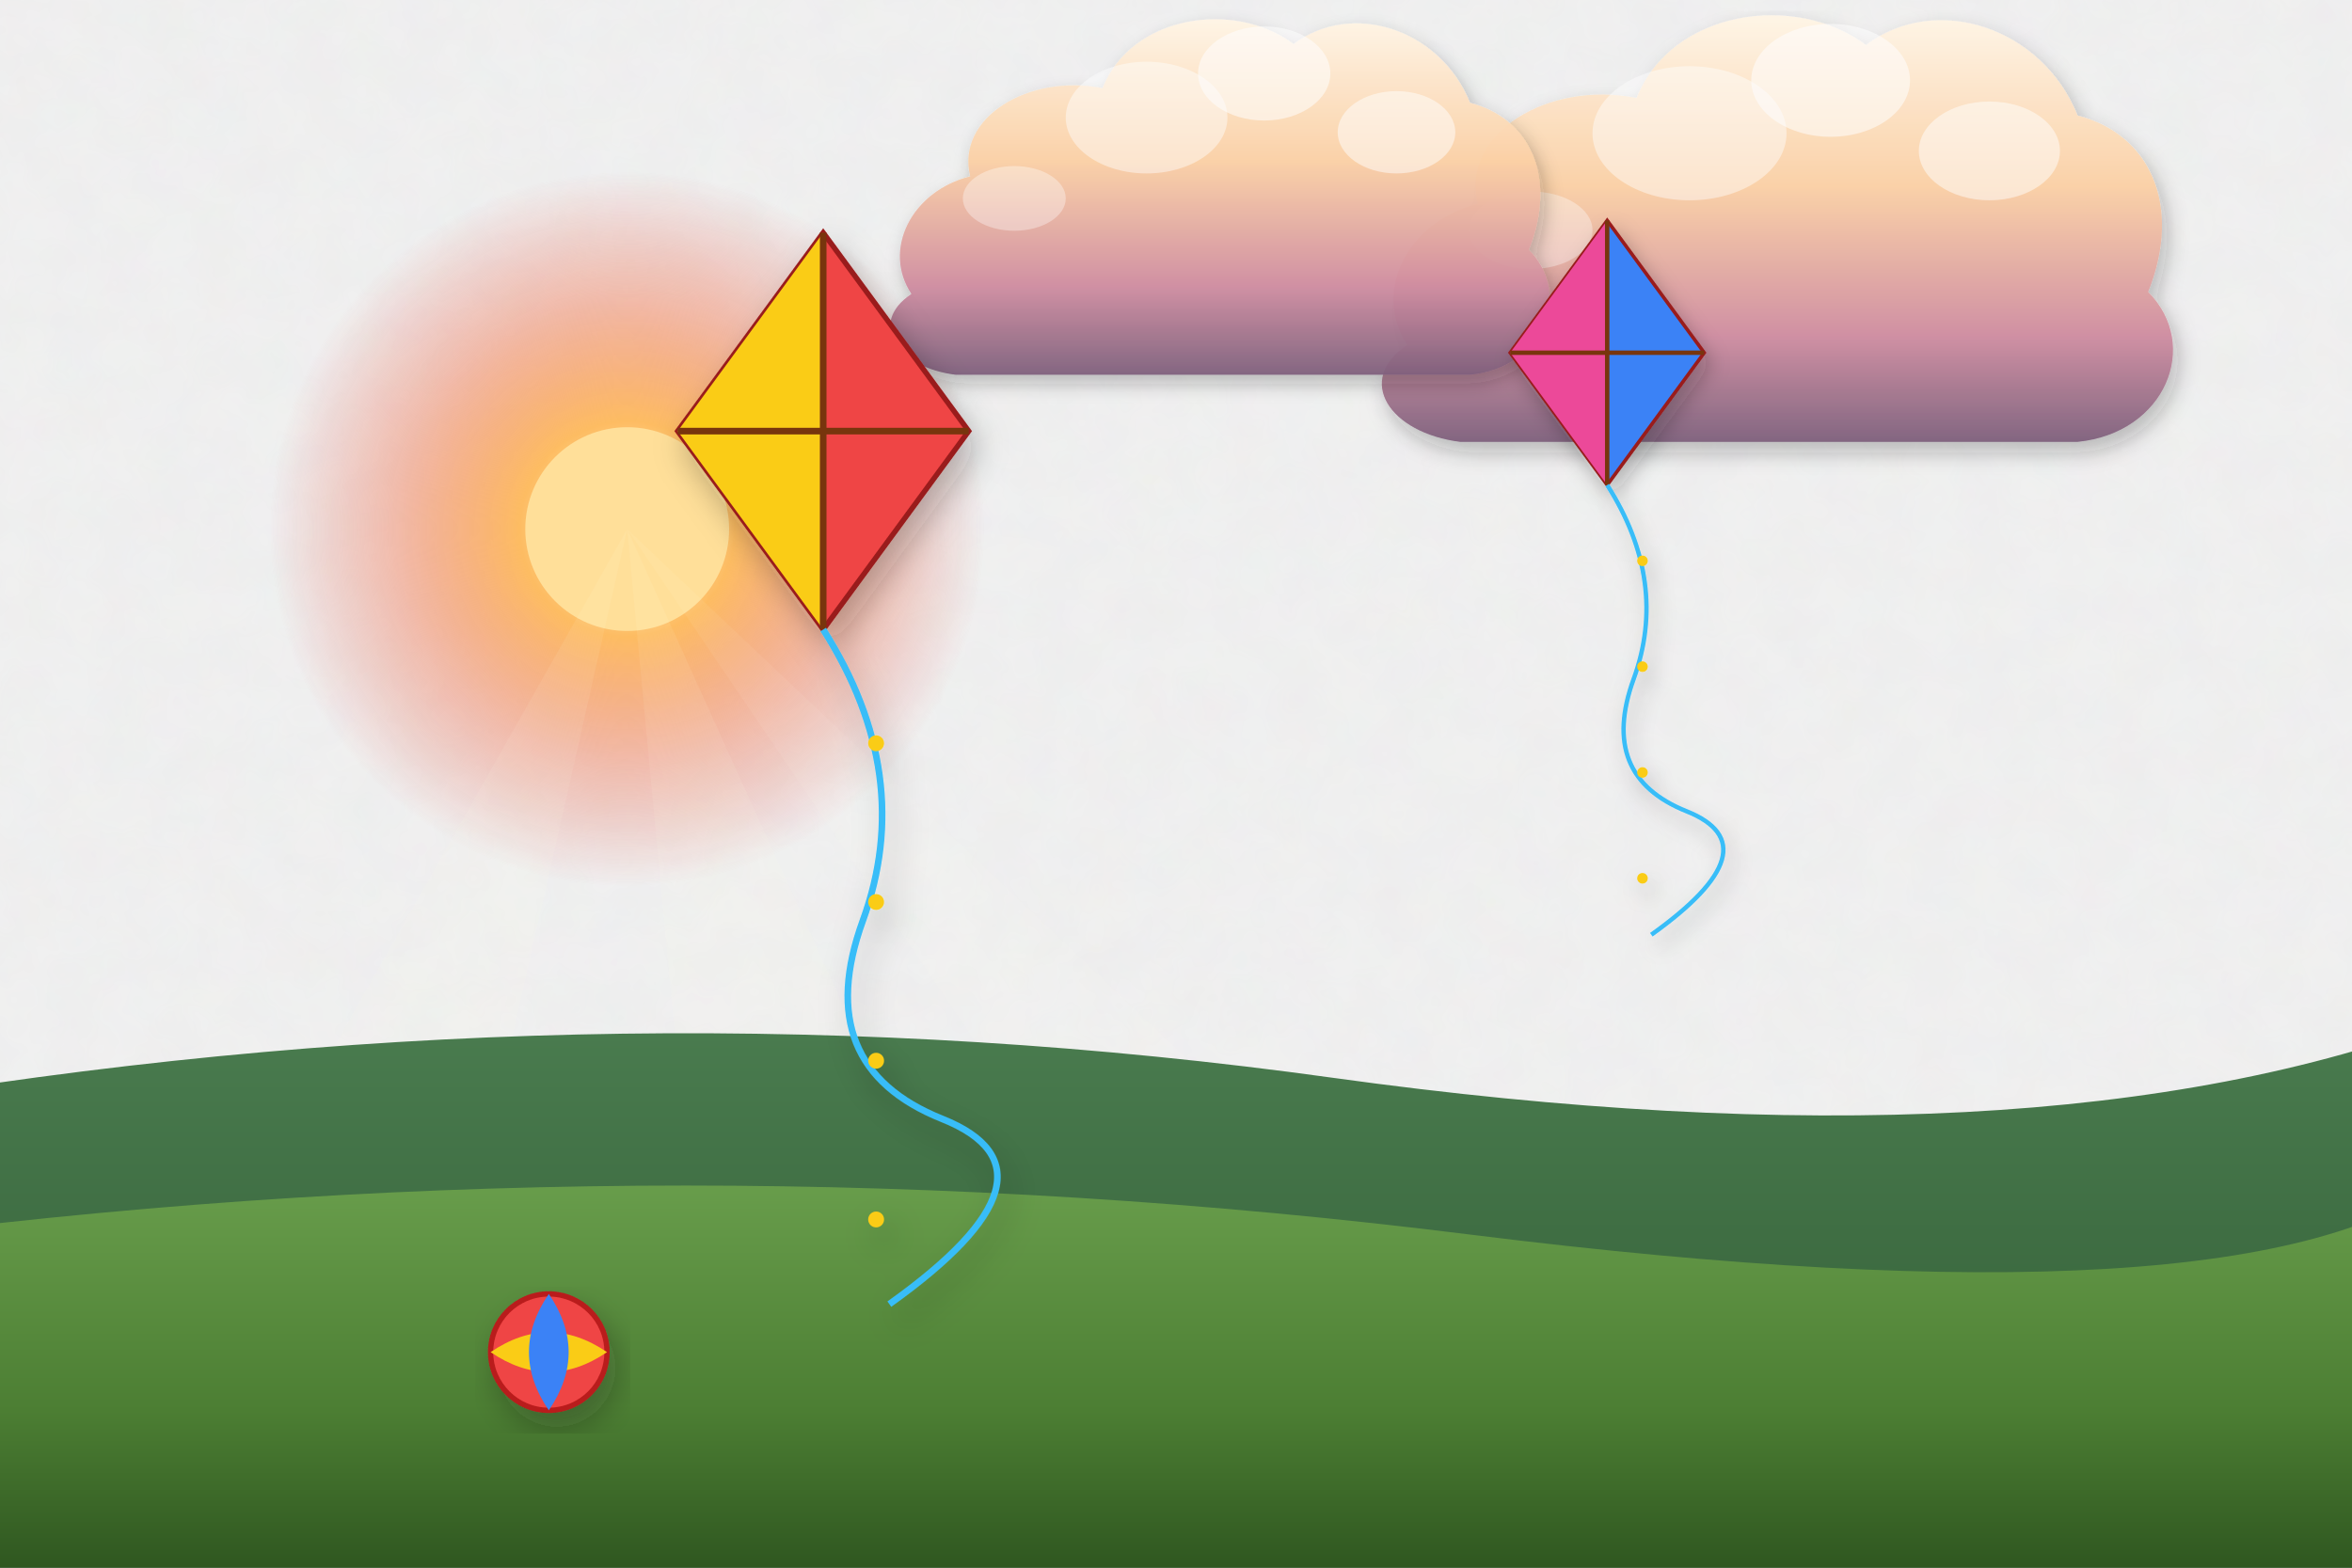
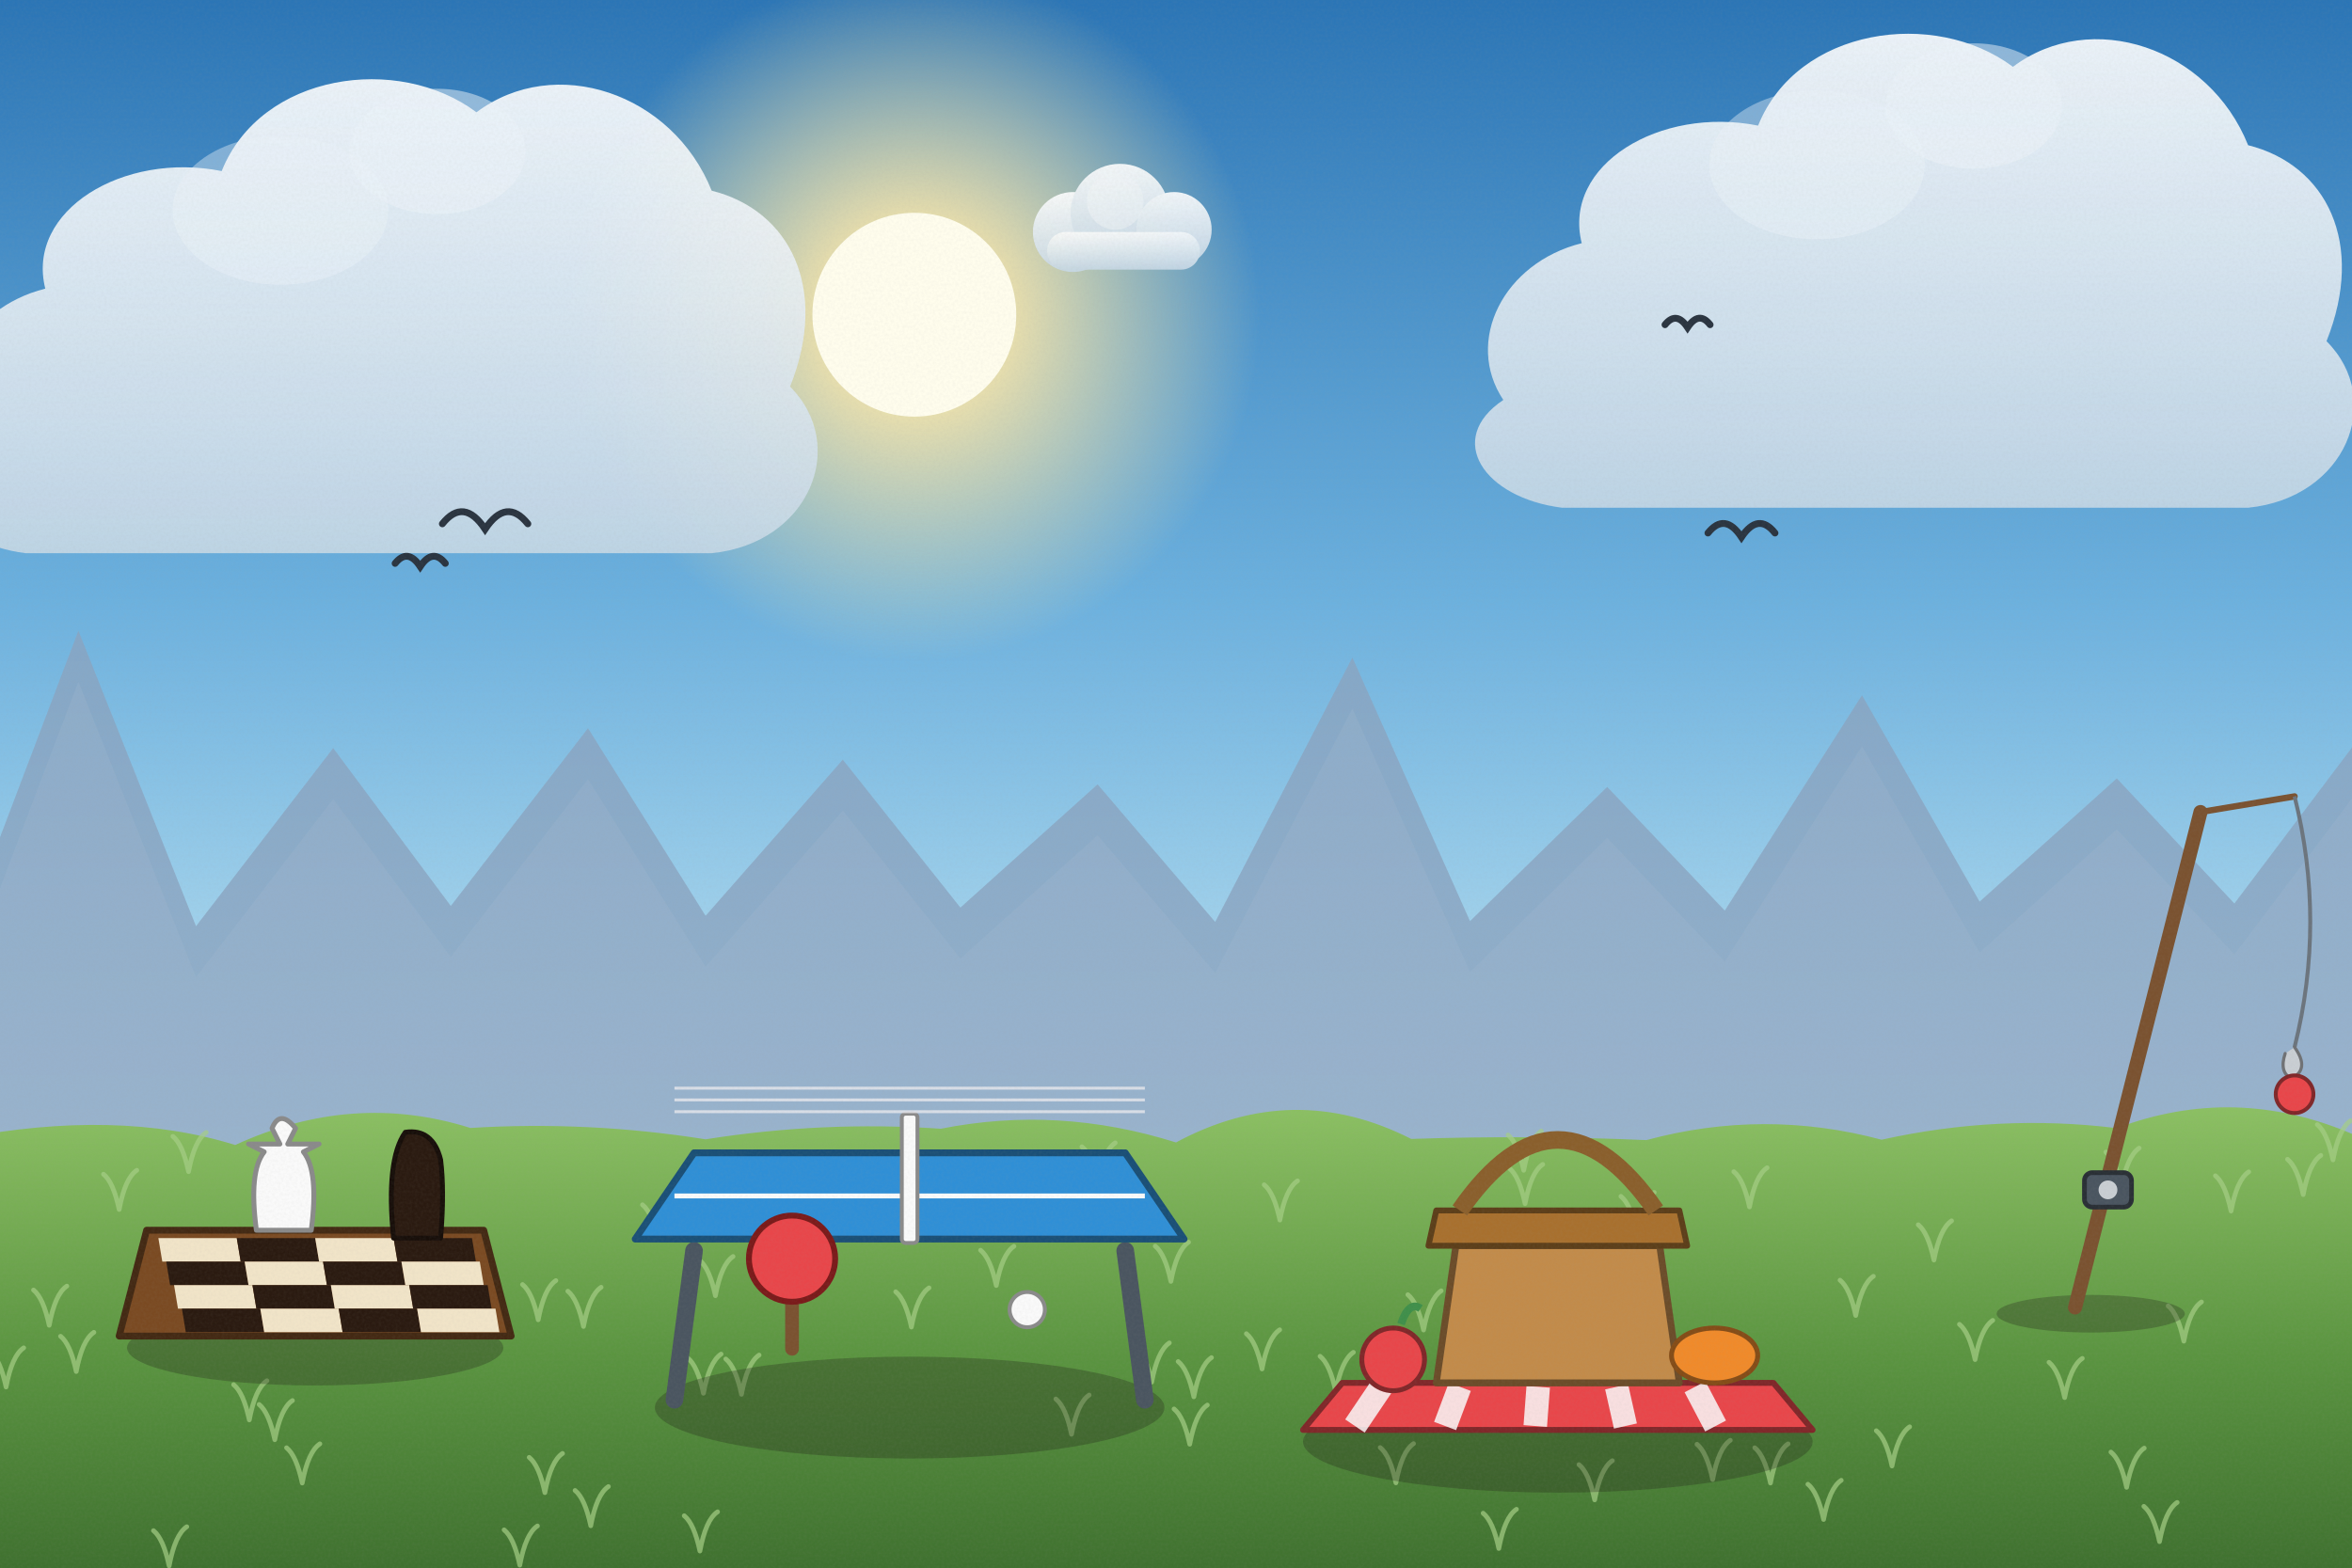
<svg xmlns="http://www.w3.org/2000/svg" viewBox="0 0 1200 800" width="1200" height="800">
  <defs>
-     <filter id="ghibliPaper" x="0%" y="0%" width="100%" height="100%">
-       <feTurbulence type="fractalNoise" baseFrequency="0.04" numOctaves="3" result="noise" seed="42" />
-       <feColorMatrix type="matrix" values="1 0 0 0 0  0 1 0 0 0  0 0 1 0 0  0 0 0 0.035 0" in="noise" result="coloredNoise" />
-       <feComposite operator="in" in2="SourceGraphic" />
-     </filter>
-     <filter id="softGlow" x="-20%" y="-20%" width="140%" height="140%">
-       <feGaussianBlur stdDeviation="8" result="blur" />
-       <feComposite in="SourceGraphic" in2="blur" operator="over" />
-     </filter>
-     <filter id="dropShadow" x="-20%" y="-20%" width="140%" height="140%">
-       <feDropShadow dx="3" dy="6" stdDeviation="6" flood-color="#141e28" flood-opacity="0.28" />
-     </filter>
-     <linearGradient id="skyDay" x1="0" y1="0" x2="0" y2="1">
-       <stop offset="0%" stop-color="#236ca7" />
-       <stop offset="35%" stop-color="#5fa3d6" />
-       <stop offset="70%" stop-color="#b8e1f2" />
-       <stop offset="100%" stop-color="#fdf3dc" />
-     </linearGradient>
-     <linearGradient id="skySunset" x1="0" y1="0" x2="0" y2="1">
-       <stop offset="0%" stop-color="#31396b" />
-       <stop offset="35%" stop-color="#73507b" />
-       <stop offset="65%" stop-color="#cb6b5c" />
-       <stop offset="85%" stop-color="#f29e5a" />
-       <stop offset="100%" stop-color="#fedaa2" />
-     </linearGradient>
-     <linearGradient id="skyDusk" x1="0" y1="0" x2="0" y2="1">
-       <stop offset="0%" stop-color="#121832" />
-       <stop offset="40%" stop-color="#262f56" />
-       <stop offset="70%" stop-color="#4e3d64" />
-       <stop offset="90%" stop-color="#915264" />
-       <stop offset="100%" stop-color="#d6846c" />
-     </linearGradient>
-     <linearGradient id="cloudBodyDay" x1="0" y1="0" x2="0" y2="1">
-       <stop offset="0%" stop-color="#ffffff" />
-       <stop offset="45%" stop-color="#fcf8f0" />
-       <stop offset="80%" stop-color="#d9e4ec" />
-       <stop offset="100%" stop-color="#b6c8d7" />
-     </linearGradient>
-     <linearGradient id="cloudBodySunset" x1="0" y1="0" x2="0" y2="1">
-       <stop offset="0%" stop-color="#fff5e6" />
-       <stop offset="40%" stop-color="#fbd0a5" />
-       <stop offset="75%" stop-color="#cf8ca0" />
-       <stop offset="100%" stop-color="#7e607c" />
-     </linearGradient>
-     <radialGradient id="sunGlowDay" cx="50%" cy="50%" r="50%">
-       <stop offset="0%" stop-color="#fffced" stop-opacity="1" />
-       <stop offset="35%" stop-color="#ffebaa" stop-opacity="0.85" />
-       <stop offset="70%" stop-color="#ffd573" stop-opacity="0.35" />
-       <stop offset="100%" stop-color="#ffd573" stop-opacity="0" />
-     </radialGradient>
-     <radialGradient id="sunGlowSunset" cx="50%" cy="50%" r="50%">
-       <stop offset="0%" stop-color="#fff8db" stop-opacity="1" />
-       <stop offset="30%" stop-color="#ffb753" stop-opacity="0.9" />
-       <stop offset="65%" stop-color="#f46e45" stop-opacity="0.4" />
-       <stop offset="100%" stop-color="#e04a43" stop-opacity="0" />
-     </radialGradient>
-     <linearGradient id="hillDistant" x1="0" y1="0" x2="0" y2="1">
-       <stop offset="0%" stop-color="#6e94a8" />
-       <stop offset="100%" stop-color="#93b9c7" />
-     </linearGradient>
-     <linearGradient id="hillMid" x1="0" y1="0" x2="0" y2="1">
-       <stop offset="0%" stop-color="#4a7c4f" />
-       <stop offset="50%" stop-color="#3c6a40" />
-       <stop offset="100%" stop-color="#2d5231" />
-     </linearGradient>
-     <linearGradient id="hillNear" x1="0" y1="0" x2="0" y2="1">
-       <stop offset="0%" stop-color="#699e4c" />
-       <stop offset="60%" stop-color="#4c7e33" />
-       <stop offset="100%" stop-color="#2f5720" />
-     </linearGradient>
-     <linearGradient id="woodTone" x1="0" y1="0" x2="0" y2="1">
-       <stop offset="0%" stop-color="#9c6d48" />
-       <stop offset="50%" stop-color="#784f30" />
-       <stop offset="100%" stop-color="#55341c" />
-     </linearGradient>
-     <linearGradient id="brassTone" x1="0" y1="0" x2="1" y2="1">
-       <stop offset="0%" stop-color="#ffe699" />
-       <stop offset="35%" stop-color="#d9a536" />
-       <stop offset="70%" stop-color="#996c14" />
-       <stop offset="100%" stop-color="#5e4007" />
+     <linearGradient id="woodTone" x1="0" y1="0" x2="1" y2="0">
+       <stop offset="0" stop-color="#a77649" />
+       <stop offset=".5" stop-color="#7d5231" />
+       <stop offset="1" stop-color="#5a381e" />
    </linearGradient>
    <linearGradient id="stoneTone" x1="0" y1="0" x2="0" y2="1">
-       <stop offset="0%" stop-color="#c5beb3" />
-       <stop offset="60%" stop-color="#999184" />
-       <stop offset="100%" stop-color="#6c6458" />
+       <stop offset="0" stop-color="#c5beb3" />
+       <stop offset="1" stop-color="#7c7468" />
    </linearGradient>
-     <linearGradient id="waterTone" x1="0" y1="0" x2="0" y2="1">
-       <stop offset="0%" stop-color="#47a5be" />
-       <stop offset="50%" stop-color="#2a7796" />
-       <stop offset="100%" stop-color="#144d6a" />
+     <filter id="softShadow" x="-20%" y="-20%" width="140%" height="140%">
+       <feDropShadow dx="2" dy="5" stdDeviation="4" flood-color="#1b1a14" flood-opacity=".25" />
+     </filter>
+     <filter id="grain" x="0" y="0" width="100%" height="100%">
+       <feTurbulence type="fractalNoise" baseFrequency=".7" numOctaves="2" seed="11" />
+       <feColorMatrix type="matrix" values="0 0 0 0 .34  0 0 0 0 .34  0 0 0 0 .32  0 0 0 .22 -.07" />
+     </filter>
+     <linearGradient id="skyMain" x1="0" y1="0" x2="0" y2="1">
+       <stop offset="0" stop-color="#2a74b5" />
+       <stop offset=".38" stop-color="#6bb0de" />
+       <stop offset=".72" stop-color="#bfe4f3" />
+       <stop offset="1" stop-color="#fdf3dc" />
+     </linearGradient>
+     <linearGradient id="cloudG" x1="0" y1="0" x2="0" y2="1">
+       <stop offset="0" stop-color="#ffffff" />
+       <stop offset="1" stop-color="#c7d8e6" />
+     </linearGradient>
+     <radialGradient id="sunG">
+       <stop offset="0" stop-color="#fffded" />
+       <stop offset=".3" stop-color="#ffe9a8" stop-opacity=".85" />
+       <stop offset="1" stop-color="#ffe9a8" stop-opacity="0" />
+     </radialGradient>
+     <linearGradient id="gndG" x1="0" y1="0" x2="0" y2="1">
+       <stop offset="0" stop-color="#8cc063" />
+       <stop offset=".5" stop-color="#5a9440" />
+       <stop offset="1" stop-color="#3a6a2c" />
    </linearGradient>
  </defs>
-   <rect width="1200" height="800" fill="url(#skySunset)" filter="url(#ghibliPaper)" />
+   <rect width="1200" height="800" fill="url(#skyMain)" />
  <g>
-     <circle cx="320" cy="270" r="182" fill="url(#sunGlowSunset)" />
-     <circle cx="320" cy="270" r="52" fill="#ffdf99" />
-     <polygon points="320,270 20,800 200,800" fill="#fffbe6" opacity="0.08" />
-     <polygon points="320,270 370,800 560,800" fill="#fffbe6" opacity="0.08" />
-     <polygon points="320,270 680,800 880,800" fill="#fffbe6" opacity="0.06" />
+     <circle cx="466.5" cy="160.6" r="176.8" fill="url(#sunG)" />
+     <circle cx="466.5" cy="160.6" r="52" fill="#fffded" />
  </g>
-   <g transform="translate(880, 140) scale(0.9)" opacity="0.95">
-     <path d="M-180,40        C-200,10 -180,-30 -140,-40        C-150,-80 -100,-110 -50,-100        C-30,-150 40,-160 80,-130        C120,-160 180,-140 200,-90        C240,-80 260,-40 240,10        C270,40 250,90 200,95        L-150,95        C-190,90 -210,60 -180,40 Z" fill="url(#cloudBodySunset)" filter="url(#dropShadow)" />
-     <ellipse cx="60" cy="-110" rx="45" ry="32" fill="#ffffff" opacity="0.55" />
-     <ellipse cx="-20" cy="-80" rx="55" ry="38" fill="#ffffff" opacity="0.45" />
-     <ellipse cx="150" cy="-70" rx="40" ry="28" fill="#ffffff" opacity="0.5" />
-     <ellipse cx="-110" cy="-25" rx="35" ry="22" fill="#ffffff" opacity="0.35" />
+   <g transform="translate(163.1,187.3) scale(1)" opacity="0.9">
+     <path d="M-180,40 C-200,10 -180,-30 -140,-40 C-150,-80 -100,-110 -50,-100 C-30,-150 40,-160 80,-130 C120,-160 180,-140 200,-90 C240,-80 260,-40 240,10 C270,40 250,90 200,95 L-150,95 C-190,90 -210,60 -180,40 Z" fill="url(#cloudG)" />
+     <ellipse cx="60" cy="-110" rx="45" ry="32" fill="#fff" opacity=".5" />
+     <ellipse cx="-20" cy="-80" rx="55" ry="38" fill="#fff" opacity=".4" />
  </g>
-   <g transform="translate(600, 120) scale(0.75)" opacity="0.95">
-     <path d="M-180,40        C-200,10 -180,-30 -140,-40        C-150,-80 -100,-110 -50,-100        C-30,-150 40,-160 80,-130        C120,-160 180,-140 200,-90        C240,-80 260,-40 240,10        C270,40 250,90 200,95        L-150,95        C-190,90 -210,60 -180,40 Z" fill="url(#cloudBodySunset)" filter="url(#dropShadow)" />
-     <ellipse cx="60" cy="-110" rx="45" ry="32" fill="#ffffff" opacity="0.55" />
-     <ellipse cx="-20" cy="-80" rx="55" ry="38" fill="#ffffff" opacity="0.45" />
-     <ellipse cx="150" cy="-70" rx="40" ry="28" fill="#ffffff" opacity="0.5" />
-     <ellipse cx="-110" cy="-25" rx="35" ry="22" fill="#ffffff" opacity="0.35" />
+   <g transform="translate(571.4,118.4) scale(0.6)" opacity="0.9">
+     <circle cx="-40" cy="0" r="34" fill="url(#cloudG)" />
+     <circle cx="0" cy="-16" r="42" fill="url(#cloudG)" />
+     <circle cx="46" cy="-2" r="32" fill="url(#cloudG)" />
+     <rect x="-62" y="0" width="130" height="32" rx="16" fill="url(#cloudG)" />
+     <circle cx="-4" cy="-26" r="24" fill="#fff" opacity=".4" />
  </g>
-   <path d="M-50,560 Q320,500 680,550 T1250,520 L1250,800 L-50,800 Z" fill="url(#hillMid)" />
-   <path d="M-50,630 Q350,580 750,630 T1250,600 L1250,800 L-50,800 Z" fill="url(#hillNear)" />
-   <g transform="translate(420, 220) scale(1.35)" filter="url(#dropShadow)">
-     <polygon points="0,-75 55,0 0,75 -55,0" fill="#ef4444" stroke="#991b1b" stroke-width="2" />
-     <polygon points="0,-75 0,75 -55,0" fill="#facc15" />
-     <line x1="0" y1="-75" x2="0" y2="75" stroke="#78350f" stroke-width="2.5" />
-     <line x1="-55" y1="0" x2="55" y2="0" stroke="#78350f" stroke-width="2.5" />
-     <path d="M0,75 Q35,130 15,185 T45,260 T25,330" stroke="#38bdf8" stroke-width="2.5" fill="none" />
-     <polygon points="20,-2+120 10,-8+120 10,4+120" fill="#f43f5e" />
-     <polygon points="20,-2+120 30,-8+120 30,4+120" fill="#f43f5e" />
-     <circle cx="20" cy="118" r="3" fill="#facc15" />
-     <polygon points="20,-2+180 10,-8+180 10,4+180" fill="#f43f5e" />
-     <polygon points="20,-2+180 30,-8+180 30,4+180" fill="#f43f5e" />
-     <circle cx="20" cy="178" r="3" fill="#facc15" />
-     <polygon points="20,-2+240 10,-8+240 10,4+240" fill="#f43f5e" />
-     <polygon points="20,-2+240 30,-8+240 30,4+240" fill="#f43f5e" />
-     <circle cx="20" cy="238" r="3" fill="#facc15" />
-     <polygon points="20,-2+300 10,-8+300 10,4+300" fill="#f43f5e" />
-     <polygon points="20,-2+300 30,-8+300 30,4+300" fill="#f43f5e" />
-     <circle cx="20" cy="298" r="3" fill="#facc15" />
+   <g transform="translate(947,164.1) scale(1)" opacity="0.9">
+     <path d="M-180,40 C-200,10 -180,-30 -140,-40 C-150,-80 -100,-110 -50,-100 C-30,-150 40,-160 80,-130 C120,-160 180,-140 200,-90 C240,-80 260,-40 240,10 C270,40 250,90 200,95 L-150,95 C-190,90 -210,60 -180,40 Z" fill="url(#cloudG)" />
+     <ellipse cx="60" cy="-110" rx="45" ry="32" fill="#fff" opacity=".5" />
+     <ellipse cx="-20" cy="-80" rx="55" ry="38" fill="#fff" opacity=".4" />
  </g>
-   <g transform="translate(820, 180) scale(0.9)" filter="url(#dropShadow)">
-     <polygon points="0,-75 55,0 0,75 -55,0" fill="#3b82f6" stroke="#991b1b" stroke-width="2" />
-     <polygon points="0,-75 0,75 -55,0" fill="#ec4899" />
-     <line x1="0" y1="-75" x2="0" y2="75" stroke="#78350f" stroke-width="2.5" />
-     <line x1="-55" y1="0" x2="55" y2="0" stroke="#78350f" stroke-width="2.5" />
-     <path d="M0,75 Q35,130 15,185 T45,260 T25,330" stroke="#38bdf8" stroke-width="2.5" fill="none" />
-     <polygon points="20,-2+120 10,-8+120 10,4+120" fill="#f43f5e" />
-     <polygon points="20,-2+120 30,-8+120 30,4+120" fill="#f43f5e" />
-     <circle cx="20" cy="118" r="3" fill="#facc15" />
-     <polygon points="20,-2+180 10,-8+180 10,4+180" fill="#f43f5e" />
-     <polygon points="20,-2+180 30,-8+180 30,4+180" fill="#f43f5e" />
-     <circle cx="20" cy="178" r="3" fill="#facc15" />
-     <polygon points="20,-2+240 10,-8+240 10,4+240" fill="#f43f5e" />
-     <polygon points="20,-2+240 30,-8+240 30,4+240" fill="#f43f5e" />
-     <circle cx="20" cy="238" r="3" fill="#facc15" />
-     <polygon points="20,-2+300 10,-8+300 10,4+300" fill="#f43f5e" />
-     <polygon points="20,-2+300 30,-8+300 30,4+300" fill="#f43f5e" />
-     <circle cx="20" cy="298" r="3" fill="#facc15" />
+   <path d="M-20,600 L-20,480 L40,321.848 L100,472.648 L170,381.76 L230,462.313 L300,371.622 L360,467.327 L430,387.664 L490,463.143 L560,400.254 L620,470.475 L690,335.52 L750,470.058 L820,401.561 L880,464.679 L950,354.767 L1010,460.113 L1080,397.224 L1140,461.054 L1210,368.176 L1270,466.033 L1240,600 Z" fill="#8aa4c0" opacity=".8" />
+   <path d="M-20,600 L-20,480 L40,321.848 L100,472.648 L170,381.76 L230,462.313 L300,371.622 L360,467.327 L430,387.664 L490,463.143 L560,400.254 L620,470.475 L690,335.52 L750,470.058 L820,401.561 L880,464.679 L950,354.767 L1010,460.113 L1080,397.224 L1140,461.054 L1210,368.176 L1270,466.033 L1240,600 Z" fill="#abbed2" opacity=".18" transform="translate(0,26)" />
+   <g>
+     <path d="M-20,581 Q60,565.6 120,584.3 Q180,556.7 240,575.6 Q300,571.9 360,581.4 Q420,571.9 480,576 Q540,564.1 600,583 Q660,550.7 720,581.2 Q780,579.2 840,581.8 Q900,565.6 960,581.6 Q1020,568.3 1080,575.7 Q1140,553.1 1200,578.6 Q1260,568.8 1320,582.5 L1240,820 L-20,820 Z" fill="url(#gndG)" />
+     <path d="M508.3,656 q-3,-14 -8,-18 M508.3,656 q3,-16 9,-20" stroke="#a5ce85" stroke-width="2.4" fill="none" stroke-linecap="round" opacity=".7" />
+     <path d="M643.9,698.6 q-3,-14 -8,-18 M643.9,698.6 q3,-16 9,-20" stroke="#a5ce85" stroke-width="2.4" fill="none" stroke-linecap="round" opacity=".7" />
+     <path d="M930.4,775.4 q-3,-14 -8,-18 M930.4,775.4 q3,-16 9,-20" stroke="#a5ce85" stroke-width="2.4" fill="none" stroke-linecap="round" opacity=".7" />
+     <path d="M335.8,632.8 q-3,-14 -8,-18 M335.8,632.8 q3,-16 9,-20" stroke="#a5ce85" stroke-width="2.4" fill="none" stroke-linecap="round" opacity=".7" />
+     <path d="M546.7,731.9 q-3,-14 -8,-18 M546.7,731.9 q3,-16 9,-20" stroke="#a5ce85" stroke-width="2.4" fill="none" stroke-linecap="round" opacity=".7" />
+     <path d="M764.7,790.2 q-3,-14 -8,-18 M764.7,790.2 q3,-16 9,-20" stroke="#a5ce85" stroke-width="2.4" fill="none" stroke-linecap="round" opacity=".7" />
+     <path d="M965.3,748.1 q-3,-14 -8,-18 M965.3,748.1 q3,-16 9,-20" stroke="#a5ce85" stroke-width="2.4" fill="none" stroke-linecap="round" opacity=".7" />
+     <path d="M278,761.7 q-3,-14 -8,-18 M278,761.7 q3,-16 9,-20" stroke="#a5ce85" stroke-width="2.4" fill="none" stroke-linecap="round" opacity=".7" />
+     <path d="M400.1,663.7 q-3,-14 -8,-18 M400.1,663.7 q3,-16 9,-20" stroke="#a5ce85" stroke-width="2.4" fill="none" stroke-linecap="round" opacity=".7" />
+     <path d="M433.2,616.6 q-3,-14 -8,-18 M433.2,616.6 q3,-16 9,-20" stroke="#a5ce85" stroke-width="2.4" fill="none" stroke-linecap="round" opacity=".7" />
+     <path d="M607,737 q-3,-14 -8,-18 M607,737 q3,-16 9,-20" stroke="#a5ce85" stroke-width="2.4" fill="none" stroke-linecap="round" opacity=".7" />
+     <path d="M1101.8,786.7 q-3,-14 -8,-18 M1101.8,786.7 q3,-16 9,-20" stroke="#a5ce85" stroke-width="2.4" fill="none" stroke-linecap="round" opacity=".7" />
+     <path d="M274.6,673.5 q-3,-14 -8,-18 M274.6,673.5 q3,-16 9,-20" stroke="#a5ce85" stroke-width="2.4" fill="none" stroke-linecap="round" opacity=".7" />
+     <path d="M265.2,798.7 q-3,-14 -8,-18 M265.2,798.7 q3,-16 9,-20" stroke="#a5ce85" stroke-width="2.4" fill="none" stroke-linecap="round" opacity=".7" />
+     <path d="M365,661.2 q-3,-14 -8,-18 M365,661.2 q3,-16 9,-20" stroke="#a5ce85" stroke-width="2.4" fill="none" stroke-linecap="round" opacity=".7" />
+     <path d="M1138.3,618 q-3,-14 -8,-18 M1138.3,618 q3,-16 9,-20" stroke="#a5ce85" stroke-width="2.4" fill="none" stroke-linecap="round" opacity=".7" />
+     <path d="M38.9,699.9 q-3,-14 -8,-18 M38.9,699.9 q3,-16 9,-20" stroke="#a5ce85" stroke-width="2.4" fill="none" stroke-linecap="round" opacity=".7" />
+     <path d="M892.6,615.9 q-3,-14 -8,-18 M892.6,615.9 q3,-16 9,-20" stroke="#a5ce85" stroke-width="2.4" fill="none" stroke-linecap="round" opacity=".7" />
+     <path d="M1175.1,609.6 q-3,-14 -8,-18 M1175.1,609.6 q3,-16 9,-20" stroke="#a5ce85" stroke-width="2.4" fill="none" stroke-linecap="round" opacity=".7" />
+     <path d="M140.2,734.7 q-3,-14 -8,-18 M140.2,734.7 q3,-16 9,-20" stroke="#a5ce85" stroke-width="2.4" fill="none" stroke-linecap="round" opacity=".7" />
+     <path d="M148.2,667.3 q-3,-14 -8,-18 M148.2,667.3 q3,-16 9,-20" stroke="#a5ce85" stroke-width="2.4" fill="none" stroke-linecap="round" opacity=".7" />
+     <path d="M1082.4,605.9 q-3,-14 -8,-18 M1082.4,605.9 q3,-16 9,-20" stroke="#a5ce85" stroke-width="2.4" fill="none" stroke-linecap="round" opacity=".7" />
+     <path d="M1085,759 q-3,-14 -8,-18 M1085,759 q3,-16 9,-20" stroke="#a5ce85" stroke-width="2.4" fill="none" stroke-linecap="round" opacity=".7" />
+     <path d="M609.1,712.8 q-3,-14 -8,-18 M609.1,712.8 q3,-16 9,-20" stroke="#a5ce85" stroke-width="2.4" fill="none" stroke-linecap="round" opacity=".7" />
+     <path d="M358.9,711 q-3,-14 -8,-18 M358.9,711 q3,-16 9,-20" stroke="#a5ce85" stroke-width="2.4" fill="none" stroke-linecap="round" opacity=".7" />
+     <path d="M587.6,705.3 q-3,-14 -8,-18 M587.6,705.3 q3,-16 9,-20" stroke="#a5ce85" stroke-width="2.4" fill="none" stroke-linecap="round" opacity=".7" />
+     <path d="M946.8,671.3 q-3,-14 -8,-18 M946.8,671.3 q3,-16 9,-20" stroke="#a5ce85" stroke-width="2.4" fill="none" stroke-linecap="round" opacity=".7" />
+     <path d="M1053.4,713.2 q-3,-14 -8,-18 M1053.4,713.2 q3,-16 9,-20" stroke="#a5ce85" stroke-width="2.4" fill="none" stroke-linecap="round" opacity=".7" />
+     <path d="M835,628.5 q-3,-14 -8,-18 M835,628.5 q3,-16 9,-20" stroke="#a5ce85" stroke-width="2.4" fill="none" stroke-linecap="round" opacity=".7" />
+     <path d="M873.8,755 q-3,-14 -8,-18 M873.8,755 q3,-16 9,-20" stroke="#a5ce85" stroke-width="2.4" fill="none" stroke-linecap="round" opacity=".7" />
+     <path d="M60.8,617.2 q-3,-14 -8,-18 M60.8,617.2 q3,-16 9,-20" stroke="#a5ce85" stroke-width="2.4" fill="none" stroke-linecap="round" opacity=".7" />
+     <path d="M96.2,597.9 q-3,-14 -8,-18 M96.2,597.9 q3,-16 9,-20" stroke="#a5ce85" stroke-width="2.4" fill="none" stroke-linecap="round" opacity=".7" />
+     <path d="M777.4,597.2 q-3,-14 -8,-18 M777.4,597.2 q3,-16 9,-20" stroke="#a5ce85" stroke-width="2.4" fill="none" stroke-linecap="round" opacity=".7" />
+     <path d="M1190.3,591.9 q-3,-14 -8,-18 M1190.3,591.9 q3,-16 9,-20" stroke="#a5ce85" stroke-width="2.4" fill="none" stroke-linecap="round" opacity=".7" />
+     <path d="M378.3,711.5 q-3,-14 -8,-18 M378.3,711.5 q3,-16 9,-20" stroke="#a5ce85" stroke-width="2.4" fill="none" stroke-linecap="round" opacity=".7" />
+     <path d="M465,677.2 q-3,-14 -8,-18 M465,677.2 q3,-16 9,-20" stroke="#a5ce85" stroke-width="2.4" fill="none" stroke-linecap="round" opacity=".7" />
+     <path d="M357.1,791.5 q-3,-14 -8,-18 M357.1,791.5 q3,-16 9,-20" stroke="#a5ce85" stroke-width="2.4" fill="none" stroke-linecap="round" opacity=".7" />
+     <path d="M712.2,756.7 q-3,-14 -8,-18 M712.2,756.7 q3,-16 9,-20" stroke="#a5ce85" stroke-width="2.4" fill="none" stroke-linecap="round" opacity=".7" />
+     <path d="M1114.2,684.4 q-3,-14 -8,-18 M1114.2,684.4 q3,-16 9,-20" stroke="#a5ce85" stroke-width="2.4" fill="none" stroke-linecap="round" opacity=".7" />
+     <path d="M25.1,676.3 q-3,-14 -8,-18 M25.1,676.3 q3,-16 9,-20" stroke="#a5ce85" stroke-width="2.4" fill="none" stroke-linecap="round" opacity=".7" />
+     <path d="M778.1,614.2 q-3,-14 -8,-18 M778.1,614.2 q3,-16 9,-20" stroke="#a5ce85" stroke-width="2.4" fill="none" stroke-linecap="round" opacity=".7" />
+     <path d="M301.4,778.6 q-3,-14 -8,-18 M301.4,778.6 q3,-16 9,-20" stroke="#a5ce85" stroke-width="2.4" fill="none" stroke-linecap="round" opacity=".7" />
+     <path d="M154.2,756.8 q-3,-14 -8,-18 M154.2,756.8 q3,-16 9,-20" stroke="#a5ce85" stroke-width="2.4" fill="none" stroke-linecap="round" opacity=".7" />
+     <path d="M986.7,643 q-3,-14 -8,-18 M986.7,643 q3,-16 9,-20" stroke="#a5ce85" stroke-width="2.4" fill="none" stroke-linecap="round" opacity=".7" />
+     <path d="M560,603.2 q-3,-14 -8,-18 M560,603.2 q3,-16 9,-20" stroke="#a5ce85" stroke-width="2.4" fill="none" stroke-linecap="round" opacity=".7" />
+     <path d="M3.1,707.8 q-3,-14 -8,-18 M3.1,707.8 q3,-16 9,-20" stroke="#a5ce85" stroke-width="2.4" fill="none" stroke-linecap="round" opacity=".7" />
+     <path d="M597.4,653.9 q-3,-14 -8,-18 M597.4,653.9 q3,-16 9,-20" stroke="#a5ce85" stroke-width="2.4" fill="none" stroke-linecap="round" opacity=".7" />
+     <path d="M86.3,799.1 q-3,-14 -8,-18 M86.3,799.1 q3,-16 9,-20" stroke="#a5ce85" stroke-width="2.4" fill="none" stroke-linecap="round" opacity=".7" />
+     <path d="M681.5,710.1 q-3,-14 -8,-18 M681.5,710.1 q3,-16 9,-20" stroke="#a5ce85" stroke-width="2.4" fill="none" stroke-linecap="round" opacity=".7" />
+     <path d="M813.6,765.4 q-3,-14 -8,-18 M813.6,765.4 q3,-16 9,-20" stroke="#a5ce85" stroke-width="2.4" fill="none" stroke-linecap="round" opacity=".7" />
+     <path d="M726.3,678.7 q-3,-14 -8,-18 M726.3,678.7 q3,-16 9,-20" stroke="#a5ce85" stroke-width="2.4" fill="none" stroke-linecap="round" opacity=".7" />
+     <path d="M653,622.6 q-3,-14 -8,-18 M653,622.6 q3,-16 9,-20" stroke="#a5ce85" stroke-width="2.4" fill="none" stroke-linecap="round" opacity=".7" />
+     <path d="M297.7,676.9 q-3,-14 -8,-18 M297.7,676.9 q3,-16 9,-20" stroke="#a5ce85" stroke-width="2.4" fill="none" stroke-linecap="round" opacity=".7" />
+     <path d="M127.2,724.6 q-3,-14 -8,-18 M127.2,724.6 q3,-16 9,-20" stroke="#a5ce85" stroke-width="2.4" fill="none" stroke-linecap="round" opacity=".7" />
+     <path d="M1007.7,693.8 q-3,-14 -8,-18 M1007.7,693.8 q3,-16 9,-20" stroke="#a5ce85" stroke-width="2.4" fill="none" stroke-linecap="round" opacity=".7" />
+     <path d="M903.3,756.8 q-3,-14 -8,-18 M903.3,756.8 q3,-16 9,-20" stroke="#a5ce85" stroke-width="2.4" fill="none" stroke-linecap="round" opacity=".7" />
  </g>
-   <g transform="translate(280, 690) scale(1.35)" filter="url(#dropShadow)">
-     <circle cx="0" cy="0" r="22" fill="#ef4444" stroke="#b91c1c" stroke-width="2" />
-     <path d="M-22,0 Q0,-15 22,0 Q0,15 -22,0 Z" fill="#facc15" />
-     <path d="M0,-22 Q-15,0 0,22 Q15,0 0,-22 Z" fill="#3b82f6" />
+   <g stroke="#2a3440" stroke-width="3.5" fill="none" stroke-linecap="round">
+     <path d="M871.4,272 q8.6,-10.7 17.1,2.1 q8.6,-12.8 17.1,-2.1" />
+     <path d="M225.7,267.3 q10.9,-13.6 21.8,2.7 q10.9,-16.3 21.8,-2.7" />
+     <path d="M849.5,165.7 q5.8,-7.2 11.5,1.4 q5.8,-8.7 11.5,-1.4" />
+     <path d="M201.6,287.5 q6.4,-8 12.8,1.6 q6.4,-9.6 12.8,-1.6" />
  </g>
+   <g transform="translate(1066.7,670.4) scale(0.8)">
+     <ellipse cx="0" cy="0" rx="60" ry="12" fill="#1b1a14" opacity="0.28" />
+     <line x1="-10" y1="-4" x2="70" y2="-320" stroke="#7a5230" stroke-width="9" stroke-linecap="round" />
+     <line x1="70" y1="-320" x2="130" y2="-330" stroke="#7a5230" stroke-width="4" stroke-linecap="round" />
+     <path d="M130,-330 Q150,-250 130,-170" stroke="#6b747d" stroke-width="2.5" fill="none" />
+     <path d="M130,-170 q10,14 -2,20 q-8,-4 -4,-16" fill="#c9ced3" stroke="#6f7174" stroke-width="2" stroke-linejoin="round" stroke-linecap="round" />
+     <ellipse cx="130" cy="-140" rx="12" ry="12" fill="#e8464a" stroke="#802729" stroke-width="2.5" />
+     <rect x="-4" y="-90" width="30" height="22" rx="5" fill="#4a5560" stroke="#292f35" stroke-width="3" />
+     <circle cx="11" cy="-79" r="6" fill="#c9ced3" />
+   </g>
+   <g transform="translate(160.8,687.8) scale(1)">
+     <ellipse cx="0" cy="0" rx="96" ry="19.2" fill="#1b1a14" opacity="0.28" />
+     <path d="M-100,-6 L100,-6 L86,-60 L-86,-60 Z" fill="#7a4a22" stroke="#432913" stroke-width="3.5" stroke-linejoin="round" stroke-linecap="round" />
+     <polygon points="-80,-56 -40,-56 -38,-44 -78,-44" fill="#f1e4c8" />
+     <polygon points="-40,-56 0,-56 2,-44 -38,-44" fill="#2a1a10" />
+     <polygon points="0,-56 40,-56 42,-44 2,-44" fill="#f1e4c8" />
+     <polygon points="40,-56 80,-56 82,-44 42,-44" fill="#2a1a10" />
+     <polygon points="-76,-44 -36,-44 -34,-32 -74,-32" fill="#2a1a10" />
+     <polygon points="-36,-44 4,-44 6,-32 -34,-32" fill="#f1e4c8" />
+     <polygon points="4,-44 44,-44 46,-32 6,-32" fill="#2a1a10" />
+     <polygon points="44,-44 84,-44 86,-32 46,-32" fill="#f1e4c8" />
+     <polygon points="-72,-32 -32,-32 -30,-20 -70,-20" fill="#f1e4c8" />
+     <polygon points="-32,-32 8,-32 10,-20 -30,-20" fill="#2a1a10" />
+     <polygon points="8,-32 48,-32 50,-20 10,-20" fill="#f1e4c8" />
+     <polygon points="48,-32 88,-32 90,-20 50,-20" fill="#2a1a10" />
+     <polygon points="-68,-20 -28,-20 -26,-8 -66,-8" fill="#2a1a10" />
+     <polygon points="-28,-20 12,-20 14,-8 -26,-8" fill="#f1e4c8" />
+     <polygon points="12,-20 52,-20 54,-8 14,-8" fill="#2a1a10" />
+     <polygon points="52,-20 92,-20 94,-8 54,-8" fill="#f1e4c8" />
+     <path d="M-30,-60 Q-34,-90 -26,-100 L-34,-104 L-18,-104 L-22,-112 Q-18,-122 -10,-112 L-14,-104 L2,-104 L-6,-100 Q2,-90 -2,-60 Z" fill="#fafafa" stroke="#8a8a8a" stroke-width="2.5" stroke-linejoin="round" stroke-linecap="round" />
+     <path d="M40,-56 Q36,-96 46,-110 Q60,-112 64,-96 Q66,-80 64,-56 Z" fill="#2a1a10" stroke="#170e09" stroke-width="2.5" stroke-linejoin="round" stroke-linecap="round" />
+   </g>
+   <g transform="translate(464.1,718.3) scale(1)">
+     <ellipse cx="0" cy="0" rx="130" ry="26" fill="#1b1a14" opacity="0.28" />
+     <line x1="-110" y1="-80" x2="-120" y2="-4" stroke="#4a5560" stroke-width="9" stroke-linecap="round" />
+     <line x1="110" y1="-80" x2="120" y2="-4" stroke="#4a5560" stroke-width="9" stroke-linecap="round" />
+     <path d="M-140,-86 L140,-86 L110,-130 L-110,-130 Z" fill="#2f8fd6" stroke="#1a4f76" stroke-width="3.5" stroke-linejoin="round" stroke-linecap="round" />
+     <line x1="0" y1="-130" x2="0" y2="-86" stroke="#fafafa" stroke-width="3" />
+     <line x1="-120" y1="-108" x2="120" y2="-108" stroke="#fafafa" stroke-width="2.5" />
+     <rect x="-4" y="-150" width="8" height="66" rx="2" fill="#fafafa" stroke="#8a8a8a" stroke-width="2" />
+     <g stroke="#e8e8ee" stroke-width="1.5" opacity=".8">
+       <line x1="-120" y1="-163" x2="120" y2="-163" />
+       <line x1="-120" y1="-157" x2="120" y2="-157" />
+       <line x1="-120" y1="-151" x2="120" y2="-151" />
+     </g>
+     <rect x="-120" y="-150" width="240" height="36" rx="3" fill="none" stroke="#252525" stroke-width="0" />
+     <g transform="translate(-60,-60)">
+       <line x1="0" y1="0" x2="0" y2="30" stroke="#7a5230" stroke-width="7" stroke-linecap="round" />
+       <circle cx="0" cy="-16" r="22" fill="#e8464a" stroke="#7a1a1a" stroke-width="3" />
+     </g>
+     <circle cx="60" cy="-50" r="9" fill="#fafafa" stroke="#8a8a8a" stroke-width="2" />
+   </g>
+   <g transform="translate(794.8,735.7) scale(1)">
+     <ellipse cx="0" cy="0" rx="130" ry="26" fill="#1b1a14" opacity="0.28" />
+     <path d="M-130,-6 L130,-6 L110,-30 L-110,-30 Z" fill="#e8464a" stroke="#802729" stroke-width="3" stroke-linejoin="round" stroke-linecap="round" />
+     <line x1="-90" y1="-28" x2="-103.5" y2="-8" stroke="#fafafa" stroke-width="12" opacity=".85" />
+     <line x1="-50" y1="-28" x2="-57.5" y2="-8" stroke="#fafafa" stroke-width="12" opacity=".85" />
+     <line x1="-10" y1="-28" x2="-11.5" y2="-8" stroke="#fafafa" stroke-width="12" opacity=".85" />
+     <line x1="30" y1="-28" x2="34.5" y2="-8" stroke="#fafafa" stroke-width="12" opacity=".85" />
+     <line x1="70" y1="-28" x2="80.5" y2="-8" stroke="#fafafa" stroke-width="12" opacity=".85" />
+     <path d="M-62,-30 L62,-30 L52,-100 L-52,-100 Z" fill="#c28b4a" stroke="#6b4c29" stroke-width="3.5" stroke-linejoin="round" stroke-linecap="round" />
+     <path d="M-66,-100 L66,-100 L62,-118 L-62,-118 Z" fill="#a8702e" stroke="#5c3e19" stroke-width="3" stroke-linejoin="round" stroke-linecap="round" />
+     <path d="M-50,-118 Q0,-190 50,-118" stroke="#8a5f2c" stroke-width="9" fill="none" />
+     <ellipse cx="80" cy="-44" rx="22" ry="14" fill="#f08a2a" stroke="#844c17" stroke-width="2.5" />
+     <ellipse cx="-84" cy="-42" rx="16" ry="16" fill="#e8464a" stroke="#802729" stroke-width="2.5" />
+     <path d="M-80,-60 q4,-12 10,-8" stroke="#3f8f4a" stroke-width="4" fill="none" />
+   </g>
+   <rect x="-1" y="0" width="1202" height="800" filter="url(#grain)" opacity=".55" />
</svg>
